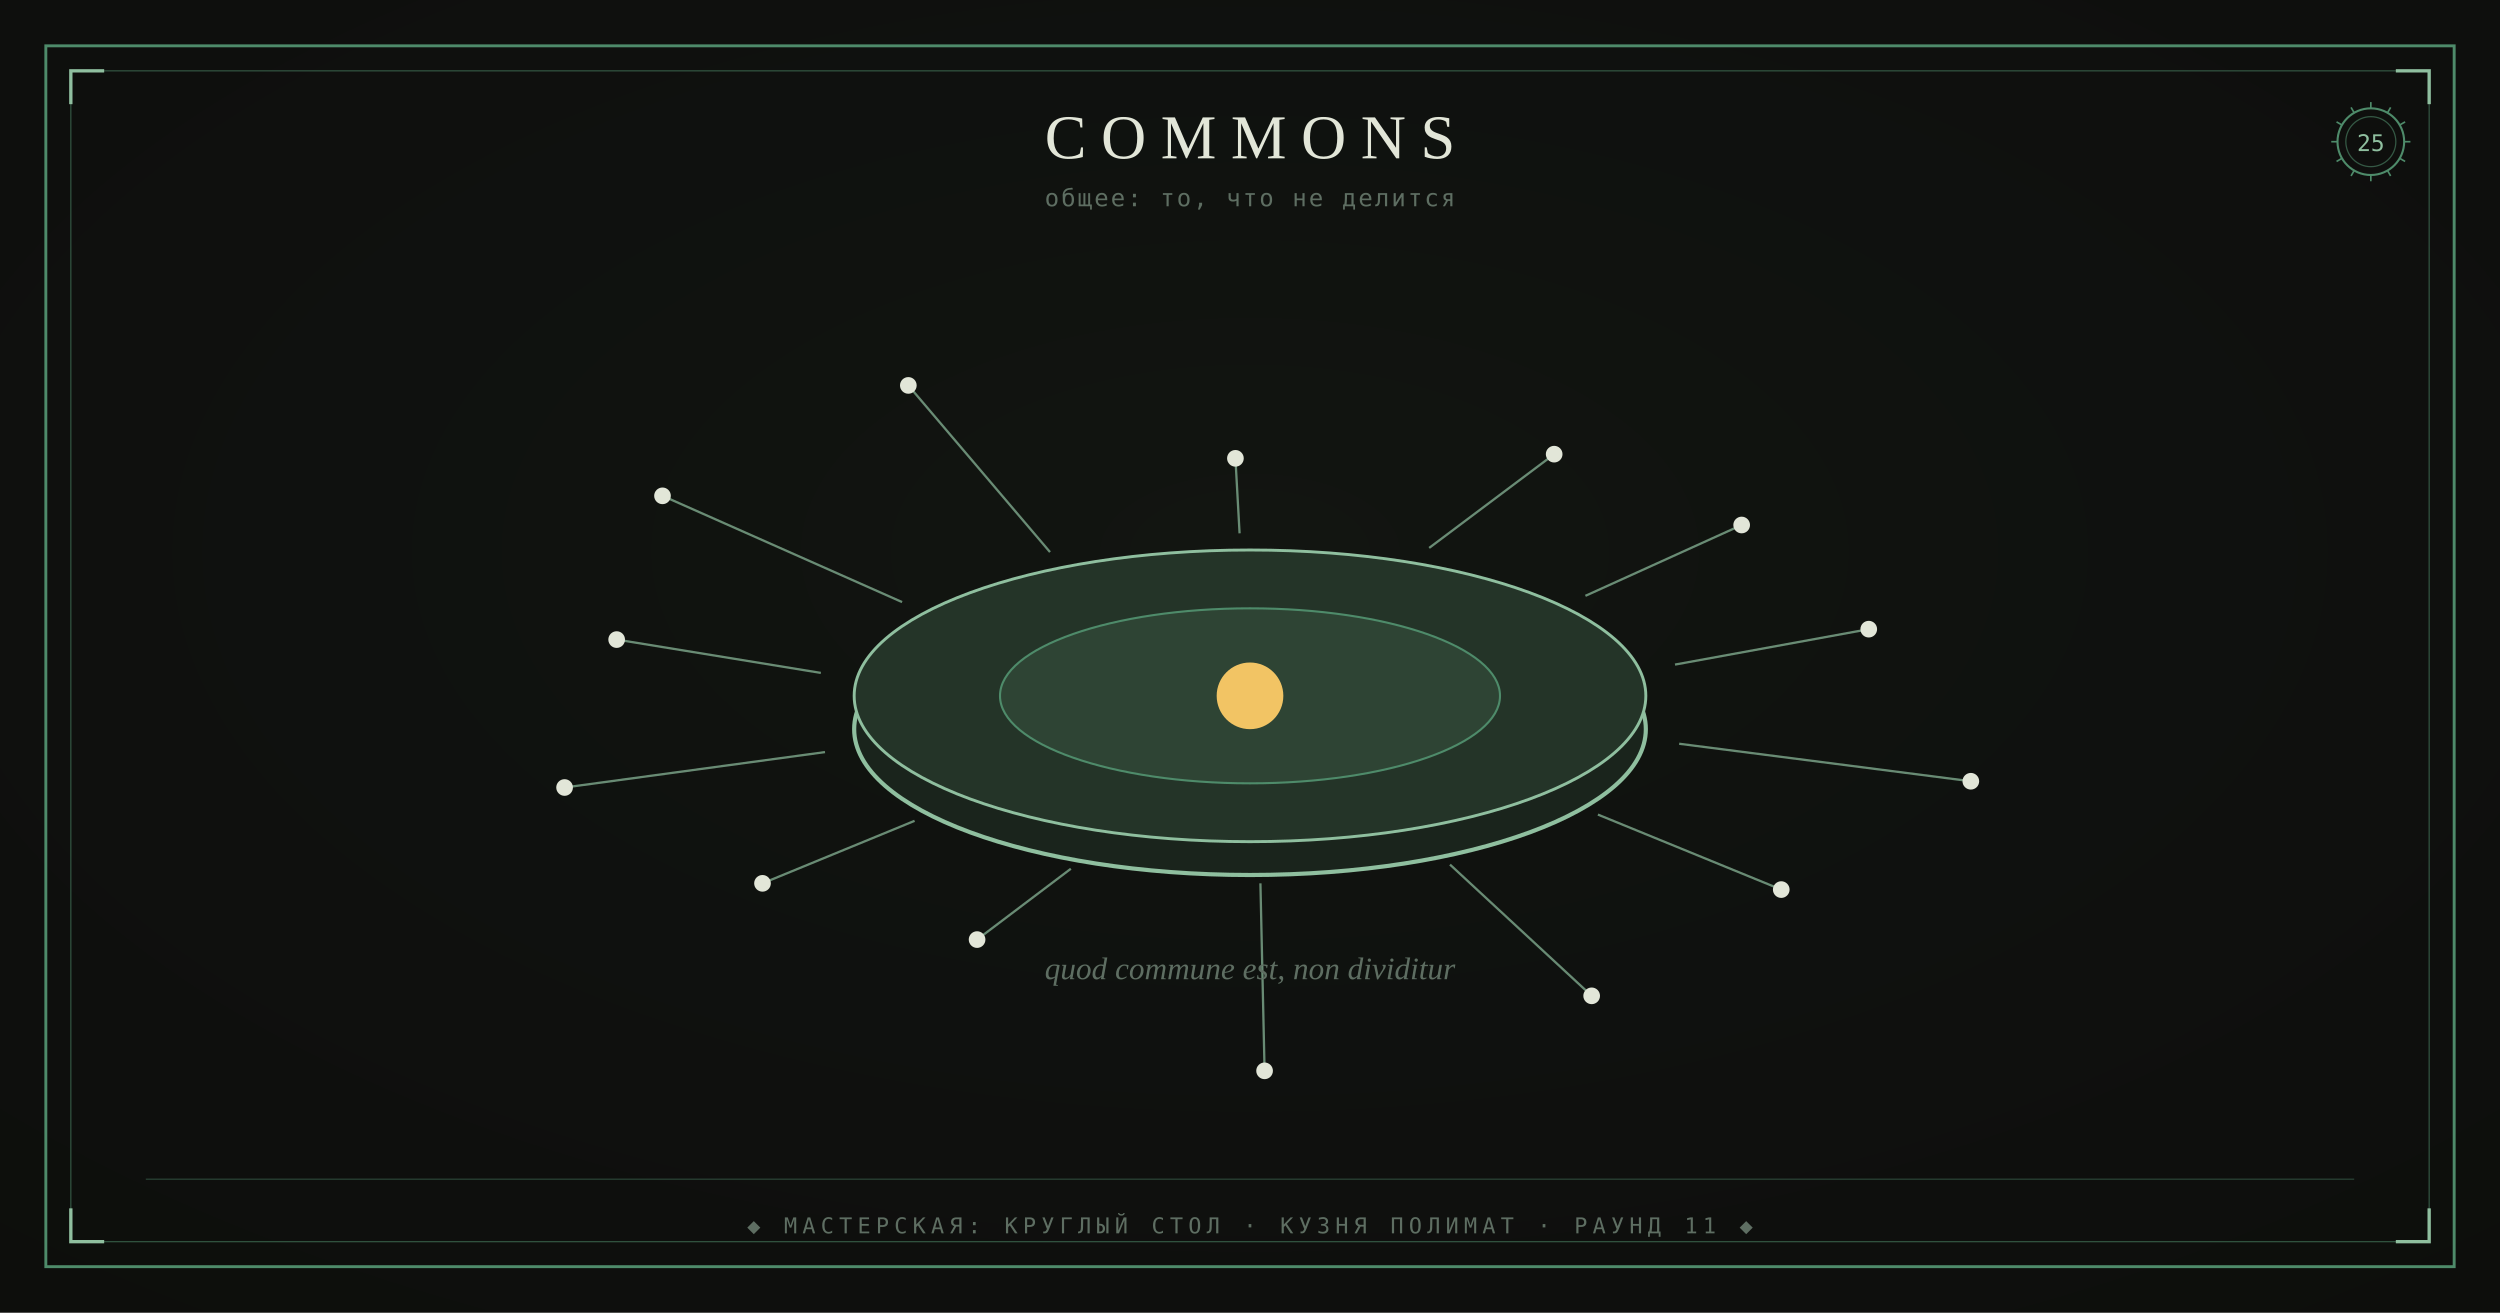
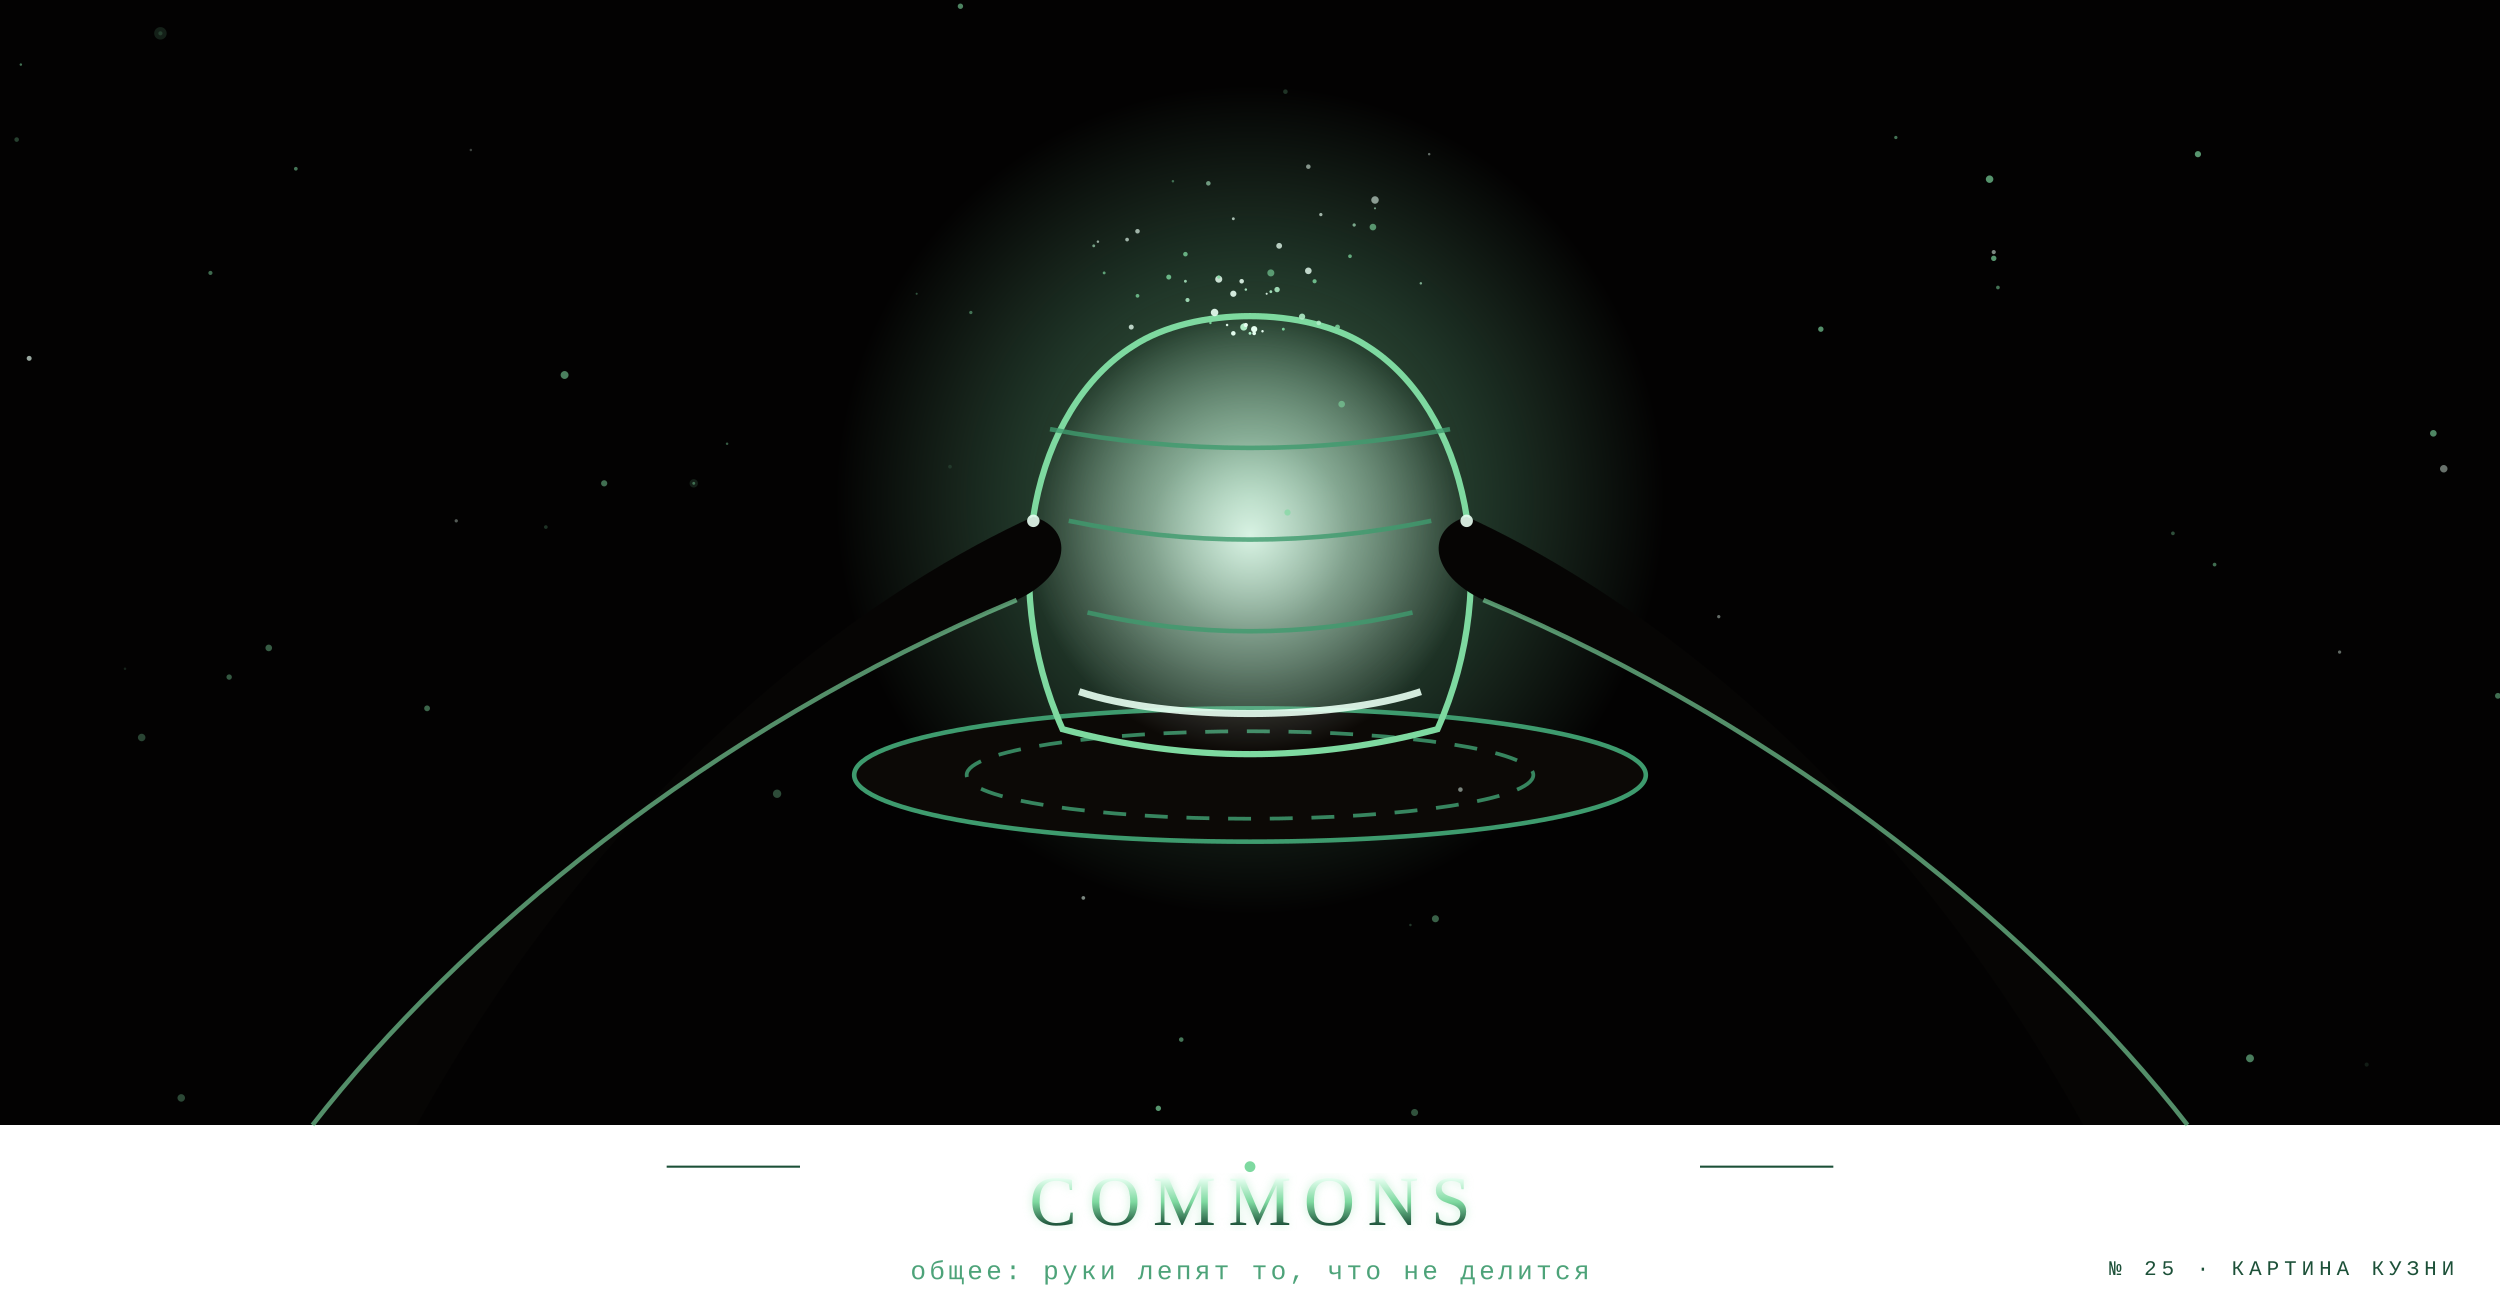
- <svg xmlns="http://www.w3.org/2000/svg" viewBox="0 0 1200 630" width="1200" height="630">
-   <rect width="1200" height="630" fill="#0B0C0A" />
-   <radialGradient id="vig25" cx="0.5" cy="0.42" r="0.95">
-     <stop offset="0" stop-color="#131612" />
-     <stop offset="1" stop-color="#0B0C0A" />
-   </radialGradient>
-   <rect width="1200" height="630" fill="url(#vig25)" opacity="0.9" />
-   <rect x="22" y="22" width="1156" height="586" fill="none" stroke="#4E8B6A" stroke-width="1.4" />
-   <rect x="34" y="34" width="1132" height="562" fill="none" stroke="#4E8B6A" stroke-width="0.6" opacity="0.55" />
-   <path d="M 34 50 L 34 34 L 50 34" fill="none" stroke="#8FBF9F" stroke-width="1.6" />
-   <path d="M 1166 50 L 1166 34 L 1150 34" fill="none" stroke="#8FBF9F" stroke-width="1.6" />
-   <path d="M 34 580 L 34 596 L 50 596" fill="none" stroke="#8FBF9F" stroke-width="1.6" />
-   <path d="M 1166 580 L 1166 596 L 1150 596" fill="none" stroke="#8FBF9F" stroke-width="1.6" />
-   <text x="600.0" y="76" text-anchor="middle" font-family="Georgia, 'Times New Roman', serif" font-size="30" fill="#E2E6D8" letter-spacing="7">COMMONS</text>
-   <text x="600.0" y="99" text-anchor="middle" font-family="'Cascadia Mono', ui-monospace, Consolas, monospace" font-size="11.5" fill="#5E6E62" letter-spacing="1">общее: то, что не делится</text>
-   <g transform="translate(1138,68)">
-     <circle r="16" fill="none" stroke="#4E8B6A" stroke-width="1" />
-     <circle r="12" fill="none" stroke="#4E8B6A" stroke-width="0.6" opacity="0.6" />
-     <text y="4.5" text-anchor="middle" font-family="'Cascadia Mono', ui-monospace, Consolas, monospace" font-size="11" fill="#8FBF9F">25</text>
-     <g stroke="#4E8B6A" stroke-width="0.8">
-       <line x1="0" y1="-19" x2="0" y2="-16" transform="rotate(0)" />
-       <line x1="0" y1="-19" x2="0" y2="-16" transform="rotate(30)" />
-       <line x1="0" y1="-19" x2="0" y2="-16" transform="rotate(60)" />
-       <line x1="0" y1="-19" x2="0" y2="-16" transform="rotate(90)" />
-       <line x1="0" y1="-19" x2="0" y2="-16" transform="rotate(120)" />
-       <line x1="0" y1="-19" x2="0" y2="-16" transform="rotate(150)" />
-       <line x1="0" y1="-19" x2="0" y2="-16" transform="rotate(180)" />
-       <line x1="0" y1="-19" x2="0" y2="-16" transform="rotate(210)" />
-       <line x1="0" y1="-19" x2="0" y2="-16" transform="rotate(240)" />
-       <line x1="0" y1="-19" x2="0" y2="-16" transform="rotate(270)" />
-       <line x1="0" y1="-19" x2="0" y2="-16" transform="rotate(300)" />
-       <line x1="0" y1="-19" x2="0" y2="-16" transform="rotate(330)" />
-     </g>
-   </g>
-   <line x1="70" y1="566" x2="1130" y2="566" stroke="#4E8B6A" stroke-width="0.5" opacity="0.5" />
-   <text x="600.0" y="592" text-anchor="middle" font-family="'Cascadia Mono', ui-monospace, Consolas, monospace" font-size="10.5" fill="#5E6E62" letter-spacing="2.5">◆ МАСТЕРСКАЯ: КРУГЛЫЙ СТОЛ · КУЗНЯ ПОЛИМАТ · РАУНД 11 ◆</text>
-   <clipPath id="clip25">
-     <rect x="70" y="118" width="1060" height="404" />
-   </clipPath>
-   <g clip-path="url(#clip25)">
-     <ellipse cx="600.0" cy="350.0" rx="190" ry="70" fill="#1A241C" stroke="#8FBF9F" stroke-width="2" />
-     <ellipse cx="600.0" cy="334" rx="190" ry="70" fill="#243428" stroke="#8FBF9F" stroke-width="1.4" />
-     <ellipse cx="600.0" cy="334" rx="120" ry="42" fill="#2E4434" stroke="#4E8B6A" stroke-width="1" />
-     <circle cx="600.0" cy="334" r="16" fill="#F2C464" />
-     <line x1="806" y1="357" x2="946" y2="375" stroke="#8FBF9F" stroke-width="1.1" opacity="0.7" />
-     <circle cx="946" cy="375" r="4" fill="#E2E6D8" />
-     <line x1="767" y1="391" x2="855" y2="427" stroke="#8FBF9F" stroke-width="1.1" opacity="0.7" />
-     <circle cx="855" cy="427" r="4" fill="#E2E6D8" />
-     <line x1="696" y1="415" x2="764" y2="478" stroke="#8FBF9F" stroke-width="1.1" opacity="0.7" />
-     <circle cx="764" cy="478" r="4" fill="#E2E6D8" />
-     <line x1="605" y1="424" x2="607" y2="514" stroke="#8FBF9F" stroke-width="1.1" opacity="0.7" />
-     <circle cx="607" cy="514" r="4" fill="#E2E6D8" />
-     <line x1="514" y1="417" x2="469" y2="451" stroke="#8FBF9F" stroke-width="1.1" opacity="0.7" />
-     <circle cx="469" cy="451" r="4" fill="#E2E6D8" />
-     <line x1="439" y1="394" x2="366" y2="424" stroke="#8FBF9F" stroke-width="1.1" opacity="0.7" />
-     <circle cx="366" cy="424" r="4" fill="#E2E6D8" />
-     <line x1="396" y1="361" x2="271" y2="378" stroke="#8FBF9F" stroke-width="1.1" opacity="0.7" />
-     <circle cx="271" cy="378" r="4" fill="#E2E6D8" />
-     <line x1="394" y1="323" x2="296" y2="307" stroke="#8FBF9F" stroke-width="1.1" opacity="0.7" />
-     <circle cx="296" cy="307" r="4" fill="#E2E6D8" />
-     <line x1="433" y1="289" x2="318" y2="238" stroke="#8FBF9F" stroke-width="1.1" opacity="0.7" />
-     <circle cx="318" cy="238" r="4" fill="#E2E6D8" />
-     <line x1="504" y1="265" x2="436" y2="185" stroke="#8FBF9F" stroke-width="1.1" opacity="0.7" />
-     <circle cx="436" cy="185" r="4" fill="#E2E6D8" />
-     <line x1="595" y1="256" x2="593" y2="220" stroke="#8FBF9F" stroke-width="1.1" opacity="0.7" />
-     <circle cx="593" cy="220" r="4" fill="#E2E6D8" />
-     <line x1="686" y1="263" x2="746" y2="218" stroke="#8FBF9F" stroke-width="1.1" opacity="0.7" />
-     <circle cx="746" cy="218" r="4" fill="#E2E6D8" />
-     <line x1="761" y1="286" x2="836" y2="252" stroke="#8FBF9F" stroke-width="1.1" opacity="0.7" />
-     <circle cx="836" cy="252" r="4" fill="#E2E6D8" />
-     <line x1="804" y1="319" x2="897" y2="302" stroke="#8FBF9F" stroke-width="1.1" opacity="0.7" />
-     <circle cx="897" cy="302" r="4" fill="#E2E6D8" />
-     <text x="600.0" y="470" text-anchor="middle" font-family="Georgia, 'Times New Roman', serif" font-style="italic" font-size="15" fill="#5E6E62">quod commune est, non dividitur</text>
-   </g>
+ <svg xmlns="http://www.w3.org/2000/svg" viewBox="0 0 1200 630" width="1200" height="630" role="img">
+   <defs>
+     <linearGradient id="bg" x1="0" y1="0" x2="0" y2="1">
+       <stop offset="0" stop-color="#030202" />
+       <stop offset=".55" stop-color="#0A0705" />
+       <stop offset="1" stop-color="#060403" />
+     </linearGradient>
+     <radialGradient id="vig" cx=".5" cy=".46" r=".75">
+       <stop offset=".55" stop-color="#000" stop-opacity="0" />
+       <stop offset="1" stop-color="#000" stop-opacity=".82" />
+     </radialGradient>
+   </defs>
+   <rect width="1200" height="540" fill="url(#bg)" />
+   <defs>
+     <radialGradient id="cl">
+       <stop offset="0" stop-color="#E8FFF2" stop-opacity="0.9" />
+       <stop offset=".45" stop-color="#E8FFF2" stop-opacity="0.41" />
+       <stop offset="1" stop-color="#E8FFF2" stop-opacity="0" />
+     </radialGradient>
+     <radialGradient id="gl">
+       <stop offset="0" stop-color="#7ED9A0" stop-opacity="0.65" />
+       <stop offset=".45" stop-color="#7ED9A0" stop-opacity="0.29" />
+       <stop offset="1" stop-color="#7ED9A0" stop-opacity="0" />
+     </radialGradient>
+   </defs>
+   <rect width="1200" height="540" fill="#040302" />
+   <rect width="1200" height="540" filter="url(#neb)" opacity=".2" />
+   <circle cx="600.0" cy="240.0" r="200.0" fill="url(#gl)" />
+   <ellipse cx="600" cy="372" rx="190" ry="32" fill="#0C0906" stroke="#3E9B6E" stroke-width="2.2" />
+   <ellipse cx="600" cy="372" rx="136" ry="21" fill="none" stroke="#3E9B6E" stroke-width="1.8" opacity=".85" stroke-dasharray="11 9" />
+   <path d="M510 350 C 478 278 496 196 544 166 C 573 147 627 147 656 166 C 704 196 722 278 690 350 Q 600 374 510 350 Z" fill="url(#cl)" />
+   <path d="M510 350 C 478 278 496 196 544 166 C 573 147 627 147 656 166 C 704 196 722 278 690 350 Q 600 374 510 350 Z" fill="none" stroke="#7ED9A0" stroke-width="3" />
+   <path d="M518 332 C 560 346 640 346 682 332" stroke="#E8FFF2" stroke-width="3.4" fill="none" opacity=".9" />
+   <path d="M504 206 Q 600 224 696 206" stroke="#3E9B6E" stroke-width="2.2" fill="none" opacity=".8" />
+   <path d="M513 250 Q 600 268 687 250" stroke="#3E9B6E" stroke-width="2.2" fill="none" opacity=".8" />
+   <path d="M522 294 Q 600 312 678 294" stroke="#3E9B6E" stroke-width="2.2" fill="none" opacity=".8" />
+   <path d="M150 540 C 220 450 340 350 488 288 C 514 276 516 254 496 248 C 430 278 300 360 200 540 Z" fill="#060504" />
+   <path d="M150 540 C 220 450 340 350 488 288" fill="none" stroke="#7ED9A0" stroke-width="2.2" opacity=".65" />
+   <circle cx="496" cy="250" r="3" fill="#E8FFF2" opacity=".9" />
+   <path d="M1050 540 C 980 450 860 350 712 288 C 686 276 684 254 704 248 C 770 278 900 360 1000 540 Z" fill="#060504" />
+   <path d="M1050 540 C 980 450 860 350 712 288" fill="none" stroke="#7ED9A0" stroke-width="2.2" opacity=".65" />
+   <circle cx="704" cy="250" r="3" fill="#E8FFF2" opacity=".9" />
+   <circle cx="659" cy="109" r="1.6" fill="#7ED9A0" opacity="0.63" />
+   <circle cx="589" cy="156" r="0.6" fill="#E8FFF2" opacity="0.95" />
+   <circle cx="606" cy="159" r="0.6" fill="#E8FFF2" opacity="0.98" />
+   <circle cx="597" cy="156" r="0.7" fill="#E8FFF2" opacity="0.97" />
+   <circle cx="546" cy="142" r="0.9" fill="#7ED9A0" opacity="0.76" />
+   <circle cx="580" cy="88" r="1.1" fill="#B0EFC8" opacity="0.59" />
+   <circle cx="628" cy="130" r="1.6" fill="#E8FFF2" opacity="0.80" />
+   <circle cx="600" cy="160" r="0.7" fill="#B0EFC8" opacity="1.00" />
+   <circle cx="613" cy="139" r="1.3" fill="#B0EFC8" opacity="0.87" />
+   <circle cx="631" cy="135" r="1.0" fill="#7ED9A0" opacity="0.81" />
+   <circle cx="648" cy="123" r="0.9" fill="#7ED9A0" opacity="0.72" />
+   <circle cx="616" cy="158" r="0.7" fill="#7ED9A0" opacity="0.94" />
+   <circle cx="561" cy="133" r="1.2" fill="#7ED9A0" opacity="0.79" />
+   <circle cx="581" cy="155" r="0.6" fill="#7ED9A0" opacity="0.92" />
+   <circle cx="596" cy="135" r="1.1" fill="#E8FFF2" opacity="0.86" />
+   <circle cx="602" cy="160" r="0.9" fill="#E8FFF2" opacity="0.99" />
+   <circle cx="610" cy="140" r="0.7" fill="#B0EFC8" opacity="0.88" />
+   <circle cx="628" cy="80" r="1.1" fill="#E8FFF2" opacity="0.54" />
+   <circle cx="634" cy="103" r="0.8" fill="#E8FFF2" opacity="0.66" />
+   <circle cx="597" cy="157" r="1.7" fill="#B0EFC8" opacity="0.98" />
+   <circle cx="608" cy="141" r="0.5" fill="#E8FFF2" opacity="0.89" />
+   <circle cx="569" cy="122" r="1.1" fill="#7ED9A0" opacity="0.76" />
+   <circle cx="466" cy="150" r="0.8" fill="#7ED9A0" opacity="0.47" />
+   <circle cx="686" cy="74" r="0.6" fill="#E8FFF2" opacity="0.41" />
+   <circle cx="633" cy="155" r="1.1" fill="#B0EFC8" opacity="0.87" />
+   <circle cx="546" cy="111" r="1.1" fill="#E8FFF2" opacity="0.65" />
+   <circle cx="660" cy="96" r="1.8" fill="#E8FFF2" opacity="0.57" />
+   <circle cx="650" cy="108" r="0.8" fill="#B0EFC8" opacity="0.65" />
+   <circle cx="525" cy="118" r="0.7" fill="#B0EFC8" opacity="0.62" />
+   <circle cx="569" cy="135" r="0.7" fill="#B0EFC8" opacity="0.82" />
+   <circle cx="527" cy="116" r="0.6" fill="#E8FFF2" opacity="0.62" />
+   <circle cx="585" cy="134" r="1.7" fill="#E8FFF2" opacity="0.84" />
+   <circle cx="543" cy="157" r="1.2" fill="#E8FFF2" opacity="0.77" />
+   <circle cx="585" cy="133" r="0.8" fill="#7ED9A0" opacity="0.84" />
+   <circle cx="602" cy="158" r="1.5" fill="#E8FFF2" opacity="0.99" />
+   <circle cx="541" cy="115" r="0.9" fill="#E8FFF2" opacity="0.65" />
+   <circle cx="625" cy="152" r="1.5" fill="#B0EFC8" opacity="0.89" />
+   <circle cx="440" cy="141" r="0.5" fill="#7ED9A0" opacity="0.36" />
+   <circle cx="598" cy="156" r="1.0" fill="#E8FFF2" opacity="0.98" />
+   <circle cx="614" cy="118" r="1.4" fill="#E8FFF2" opacity="0.76" />
+   <circle cx="642" cy="157" r="1.2" fill="#7ED9A0" opacity="0.83" />
+   <circle cx="592" cy="141" r="1.5" fill="#E8FFF2" opacity="0.89" />
+   <circle cx="592" cy="160" r="1.1" fill="#E8FFF2" opacity="0.97" />
+   <circle cx="530" cy="131" r="0.7" fill="#7ED9A0" opacity="0.68" />
+   <circle cx="592" cy="105" r="0.7" fill="#E8FFF2" opacity="0.69" />
+   <circle cx="583" cy="150" r="1.8" fill="#E8FFF2" opacity="0.91" />
+   <circle cx="570" cy="144" r="1.0" fill="#B0EFC8" opacity="0.85" />
+   <circle cx="660" cy="100" r="0.5" fill="#B0EFC8" opacity="0.59" />
+   <circle cx="682" cy="136" r="0.6" fill="#B0EFC8" opacity="0.65" />
+   <circle cx="598" cy="139" r="0.6" fill="#B0EFC8" opacity="0.89" />
+   <circle cx="679" cy="534" r="1.7" fill="#7ED9A0" opacity="0.37" />
+   <circle cx="617" cy="44" r="1.1" fill="#7ED9A0" opacity="0.23" />
+   <circle cx="618" cy="246" r="1.5" fill="#7ED9A0" opacity="0.66" />
+   <circle cx="1063" cy="271" r="0.9" fill="#7ED9A0" opacity="0.50" />
+   <circle cx="910" cy="66" r="0.8" fill="#7ED9A0" opacity="0.52" />
+   <circle cx="556" cy="532" r="1.3" fill="#7ED9A0" opacity="0.68" />
+   <circle cx="205" cy="340" r="1.4" fill="#7ED9A0" opacity="0.46" />
+   <circle cx="874" cy="158" r="1.3" fill="#7ED9A0" opacity="0.65" />
+   <circle cx="957" cy="121" r="1.0" fill="#E8FFF2" opacity="0.53" />
+   <circle cx="68" cy="354" r="1.8" fill="#7ED9A0" opacity="0.31" />
+   <circle cx="14" cy="172" r="1.2" fill="#E8FFF2" opacity="0.65" />
+   <circle cx="644" cy="194" r="1.6" fill="#7ED9A0" opacity="0.59" />
+   <circle cx="262" cy="253" r="0.9" fill="#7ED9A0" opacity="0.22" />
+   <circle cx="955" cy="86" r="1.8" fill="#7ED9A0" opacity="0.67" />
+   <circle cx="219" cy="250" r="0.8" fill="#E8FFF2" opacity="0.35" />
+   <circle cx="1168" cy="208" r="1.6" fill="#7ED9A0" opacity="0.61" />
+   <circle cx="226" cy="72" r="0.6" fill="#E8FFF2" opacity="0.25" />
+   <circle cx="87" cy="527" r="1.8" fill="#7ED9A0" opacity="0.33" />
+   <circle cx="959" cy="138" r="0.9" fill="#7ED9A0" opacity="0.52" />
+   <circle cx="957" cy="124" r="1.3" fill="#7ED9A0" opacity="0.68" />
+   <circle cx="1136" cy="511" r="1.0" fill="#7ED9A0" opacity="0.12" />
+   <circle cx="567" cy="499" r="1.1" fill="#7ED9A0" opacity="0.54" />
+   <circle cx="701" cy="379" r="1.1" fill="#E8FFF2" opacity="0.50" />
+   <circle cx="8" cy="67" r="1.1" fill="#7ED9A0" opacity="0.29" />
+   <circle cx="825" cy="296" r="0.8" fill="#E8FFF2" opacity="0.42" />
+   <circle cx="77" cy="16" r="3.0" fill="#7ED9A0" opacity=".14" />
+   <circle cx="77" cy="16" r="1.0" fill="#7ED9A0" opacity="0.17" />
+   <circle cx="689" cy="441" r="1.7" fill="#7ED9A0" opacity="0.44" />
+   <circle cx="333" cy="232" r="2.0" fill="#7ED9A0" opacity=".14" />
+   <circle cx="333" cy="232" r="0.7" fill="#7ED9A0" opacity="0.43" />
+   <circle cx="563" cy="87" r="0.6" fill="#7ED9A0" opacity="0.45" />
+   <circle cx="1080" cy="508" r="1.9" fill="#7ED9A0" opacity="0.57" />
+   <circle cx="1173" cy="225" r="1.8" fill="#E8FFF2" opacity="0.44" />
+   <circle cx="1123" cy="313" r="0.8" fill="#E8FFF2" opacity="0.41" />
+   <circle cx="60" cy="321" r="0.6" fill="#7ED9A0" opacity="0.15" />
+   <circle cx="349" cy="213" r="0.6" fill="#7ED9A0" opacity="0.42" />
+   <circle cx="129" cy="311" r="1.6" fill="#7ED9A0" opacity="0.42" />
+   <circle cx="290" cy="232" r="1.5" fill="#7ED9A0" opacity="0.50" />
+   <circle cx="101" cy="131" r="1.0" fill="#7ED9A0" opacity="0.48" />
+   <circle cx="10" cy="31" r="0.6" fill="#7ED9A0" opacity="0.52" />
+   <circle cx="677" cy="444" r="0.6" fill="#7ED9A0" opacity="0.25" />
+   <circle cx="110" cy="325" r="1.3" fill="#7ED9A0" opacity="0.40" />
+   <circle cx="1199" cy="334" r="1.4" fill="#7ED9A0" opacity="0.50" />
+   <circle cx="1055" cy="74" r="1.5" fill="#7ED9A0" opacity="0.68" />
+   <circle cx="610" cy="131" r="1.7" fill="#7ED9A0" opacity="0.62" />
+   <circle cx="461" cy="3" r="1.3" fill="#7ED9A0" opacity="0.60" />
+   <circle cx="373" cy="381" r="2.0" fill="#7ED9A0" opacity="0.34" />
+   <circle cx="520" cy="431" r="0.9" fill="#E8FFF2" opacity="0.52" />
+   <circle cx="142" cy="81" r="0.9" fill="#7ED9A0" opacity="0.53" />
+   <circle cx="271" cy="180" r="1.9" fill="#7ED9A0" opacity="0.58" />
+   <circle cx="456" cy="224" r="0.9" fill="#7ED9A0" opacity="0.13" />
+   <circle cx="1043" cy="256" r="0.9" fill="#7ED9A0" opacity="0.36" />
+   <linearGradient id="gtxt" x1="0" y1="0" x2="0" y2="1">
+     <stop offset="0" stop-color="#E8FFF2" />
+     <stop offset=".5" stop-color="#7ED9A0" />
+     <stop offset="1" stop-color="#1C5038" />
+   </linearGradient>
+   <filter id="soft">
+     <feGaussianBlur stdDeviation="2.2" />
+   </filter>
+   <line x1="320" y1="560" x2="384" y2="560" stroke="#1C5038" stroke-width="1" />
+   <circle cx="600" cy="560" r="2.6" fill="#7ED9A0" />
+   <line x1="816" y1="560" x2="880" y2="560" stroke="#1C5038" stroke-width="1" />
+   <text x="600.0" y="588" text-anchor="middle" font-family="Georgia,'Times New Roman',serif" font-size="34" letter-spacing="6" fill="#7ED9A0" opacity=".38" filter="url(#soft)">COMMONS</text>
+   <text x="600.0" y="588" text-anchor="middle" font-family="Georgia,'Times New Roman',serif" font-size="34" letter-spacing="6" fill="url(#gtxt)">COMMONS</text>
+   <text x="600.0" y="614" text-anchor="middle" font-family="ui-monospace,'Cascadia Mono',Consolas,'Courier New',monospace" font-size="12.5" letter-spacing="1.6" fill="#3E9B6E" opacity=".92">общее: руки лепят то, что не делится</text>
+   <text x="1178" y="612" text-anchor="end" font-family="ui-monospace,'Cascadia Mono',Consolas,'Courier New',monospace" font-size="10" letter-spacing="2.4" fill="#1C5038">№ 25 · КАРТИНА КУЗНИ</text>
</svg>
